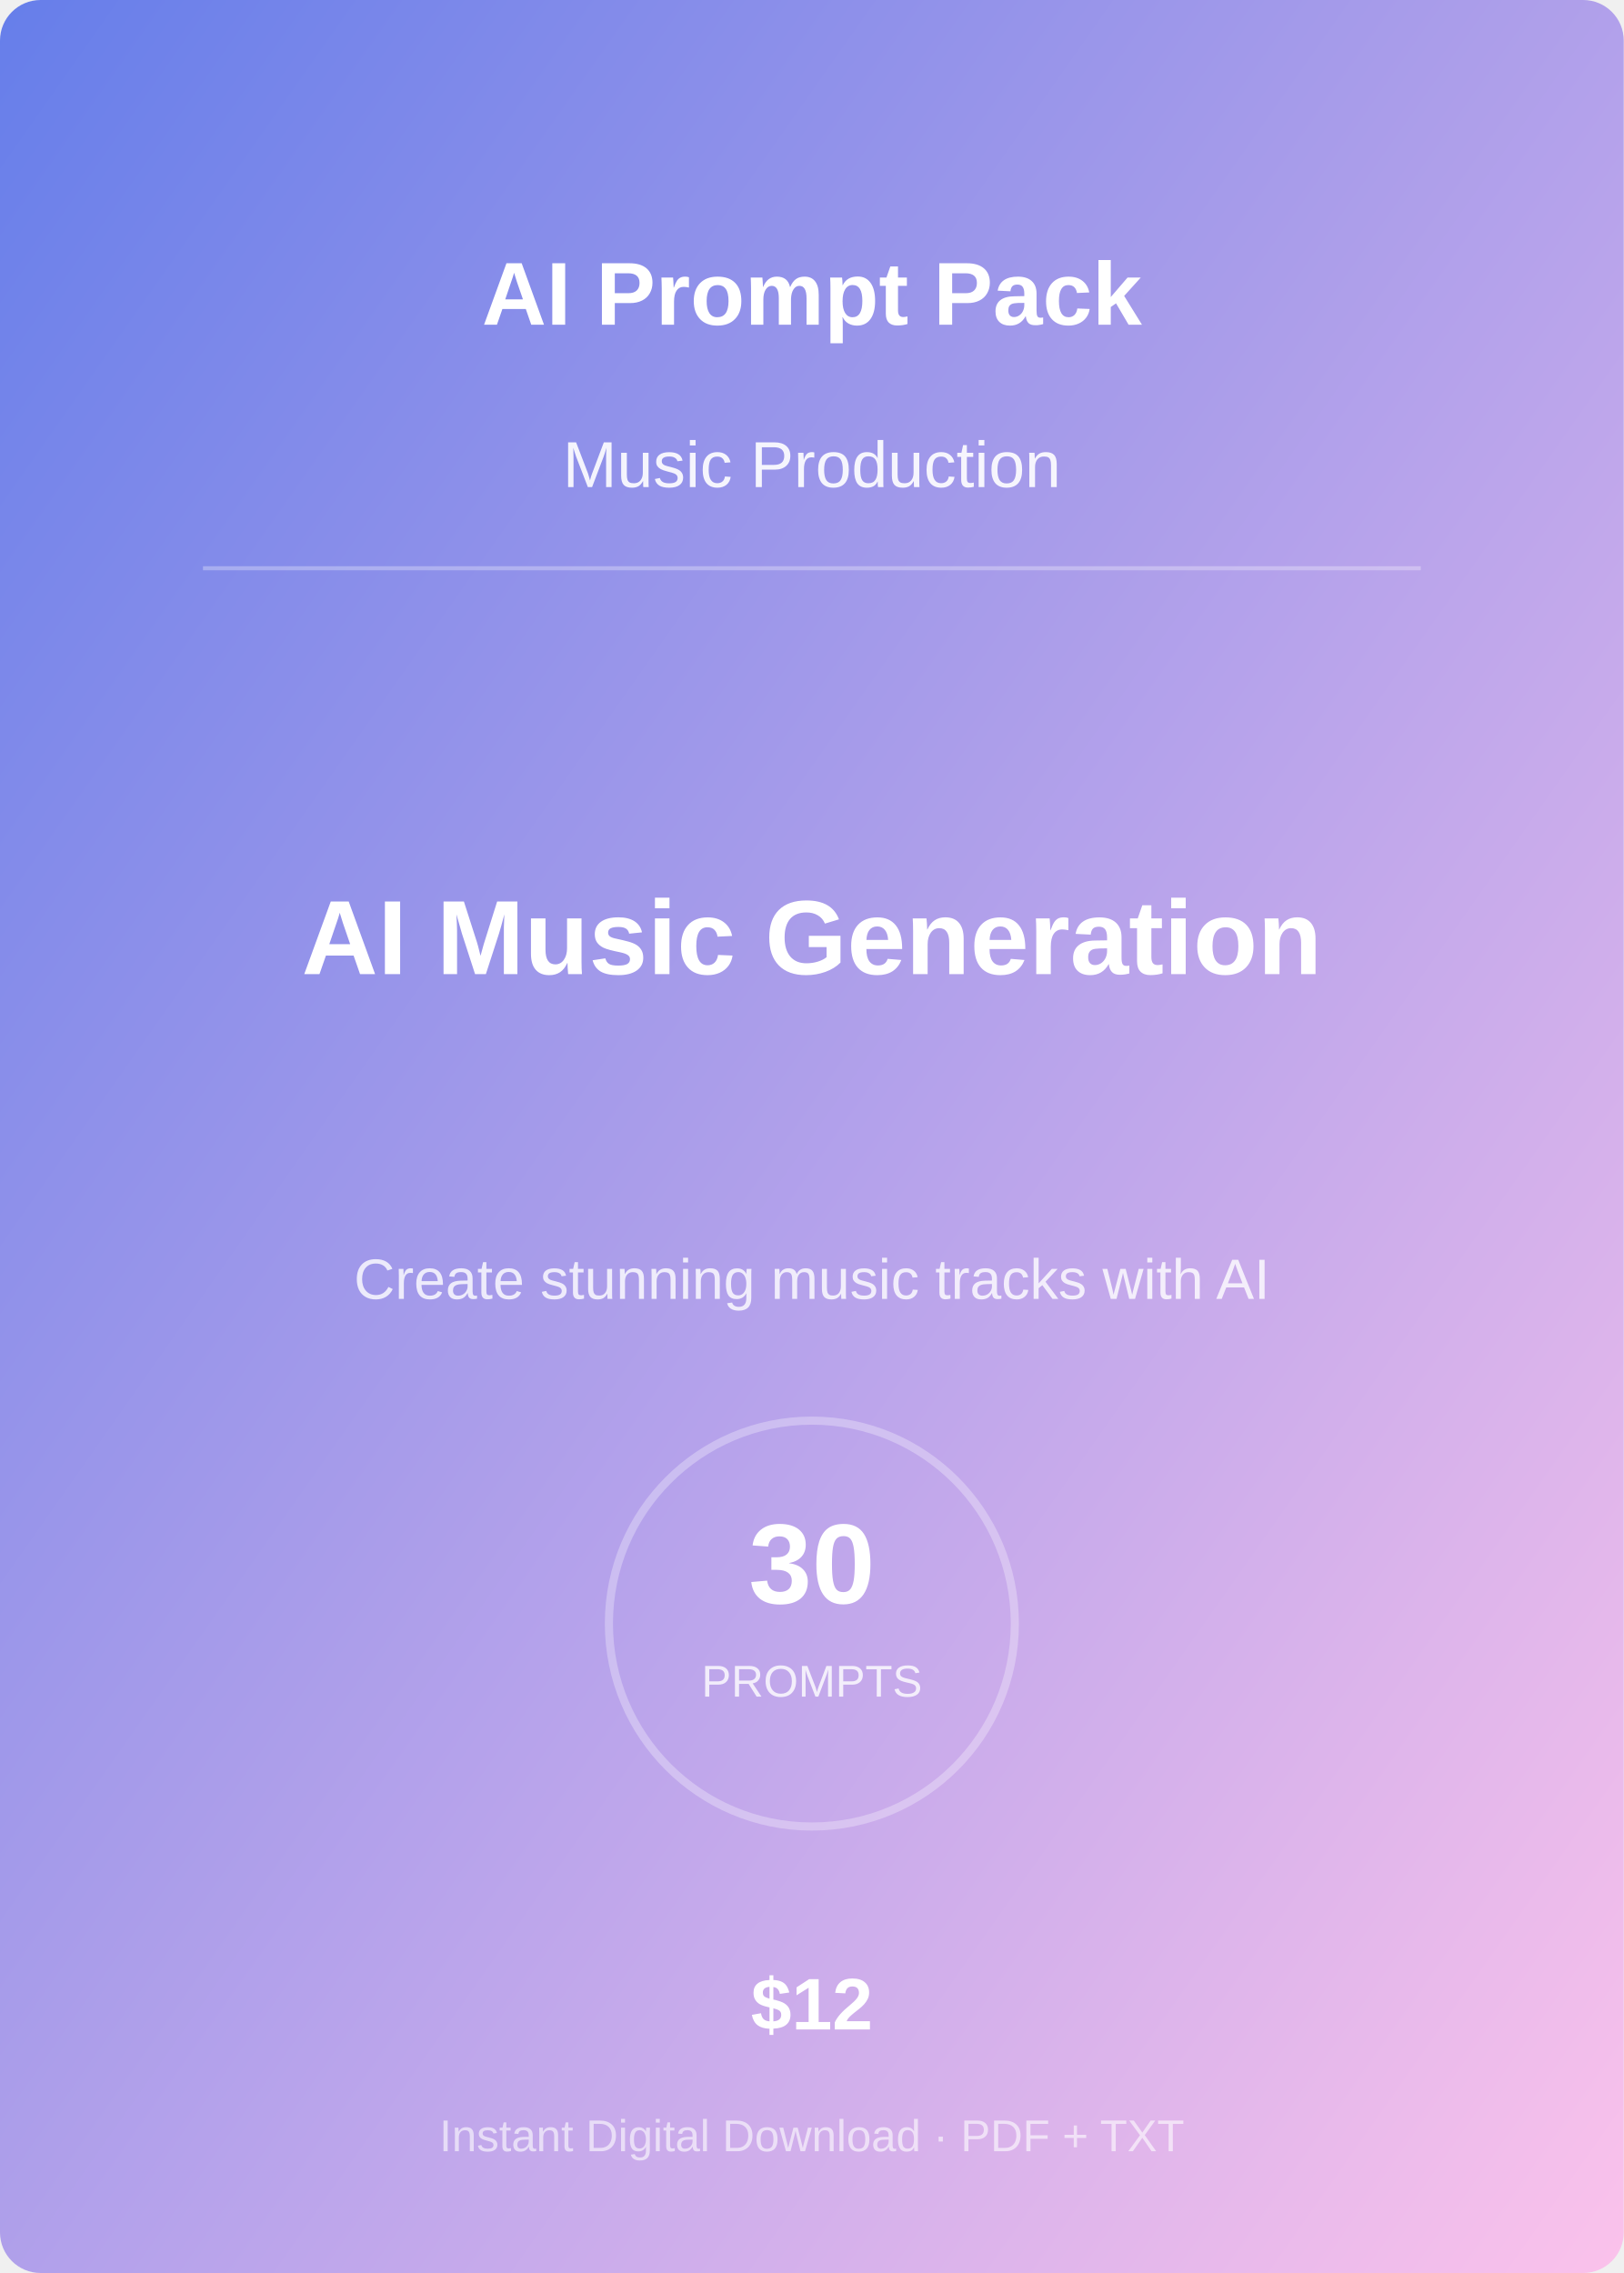
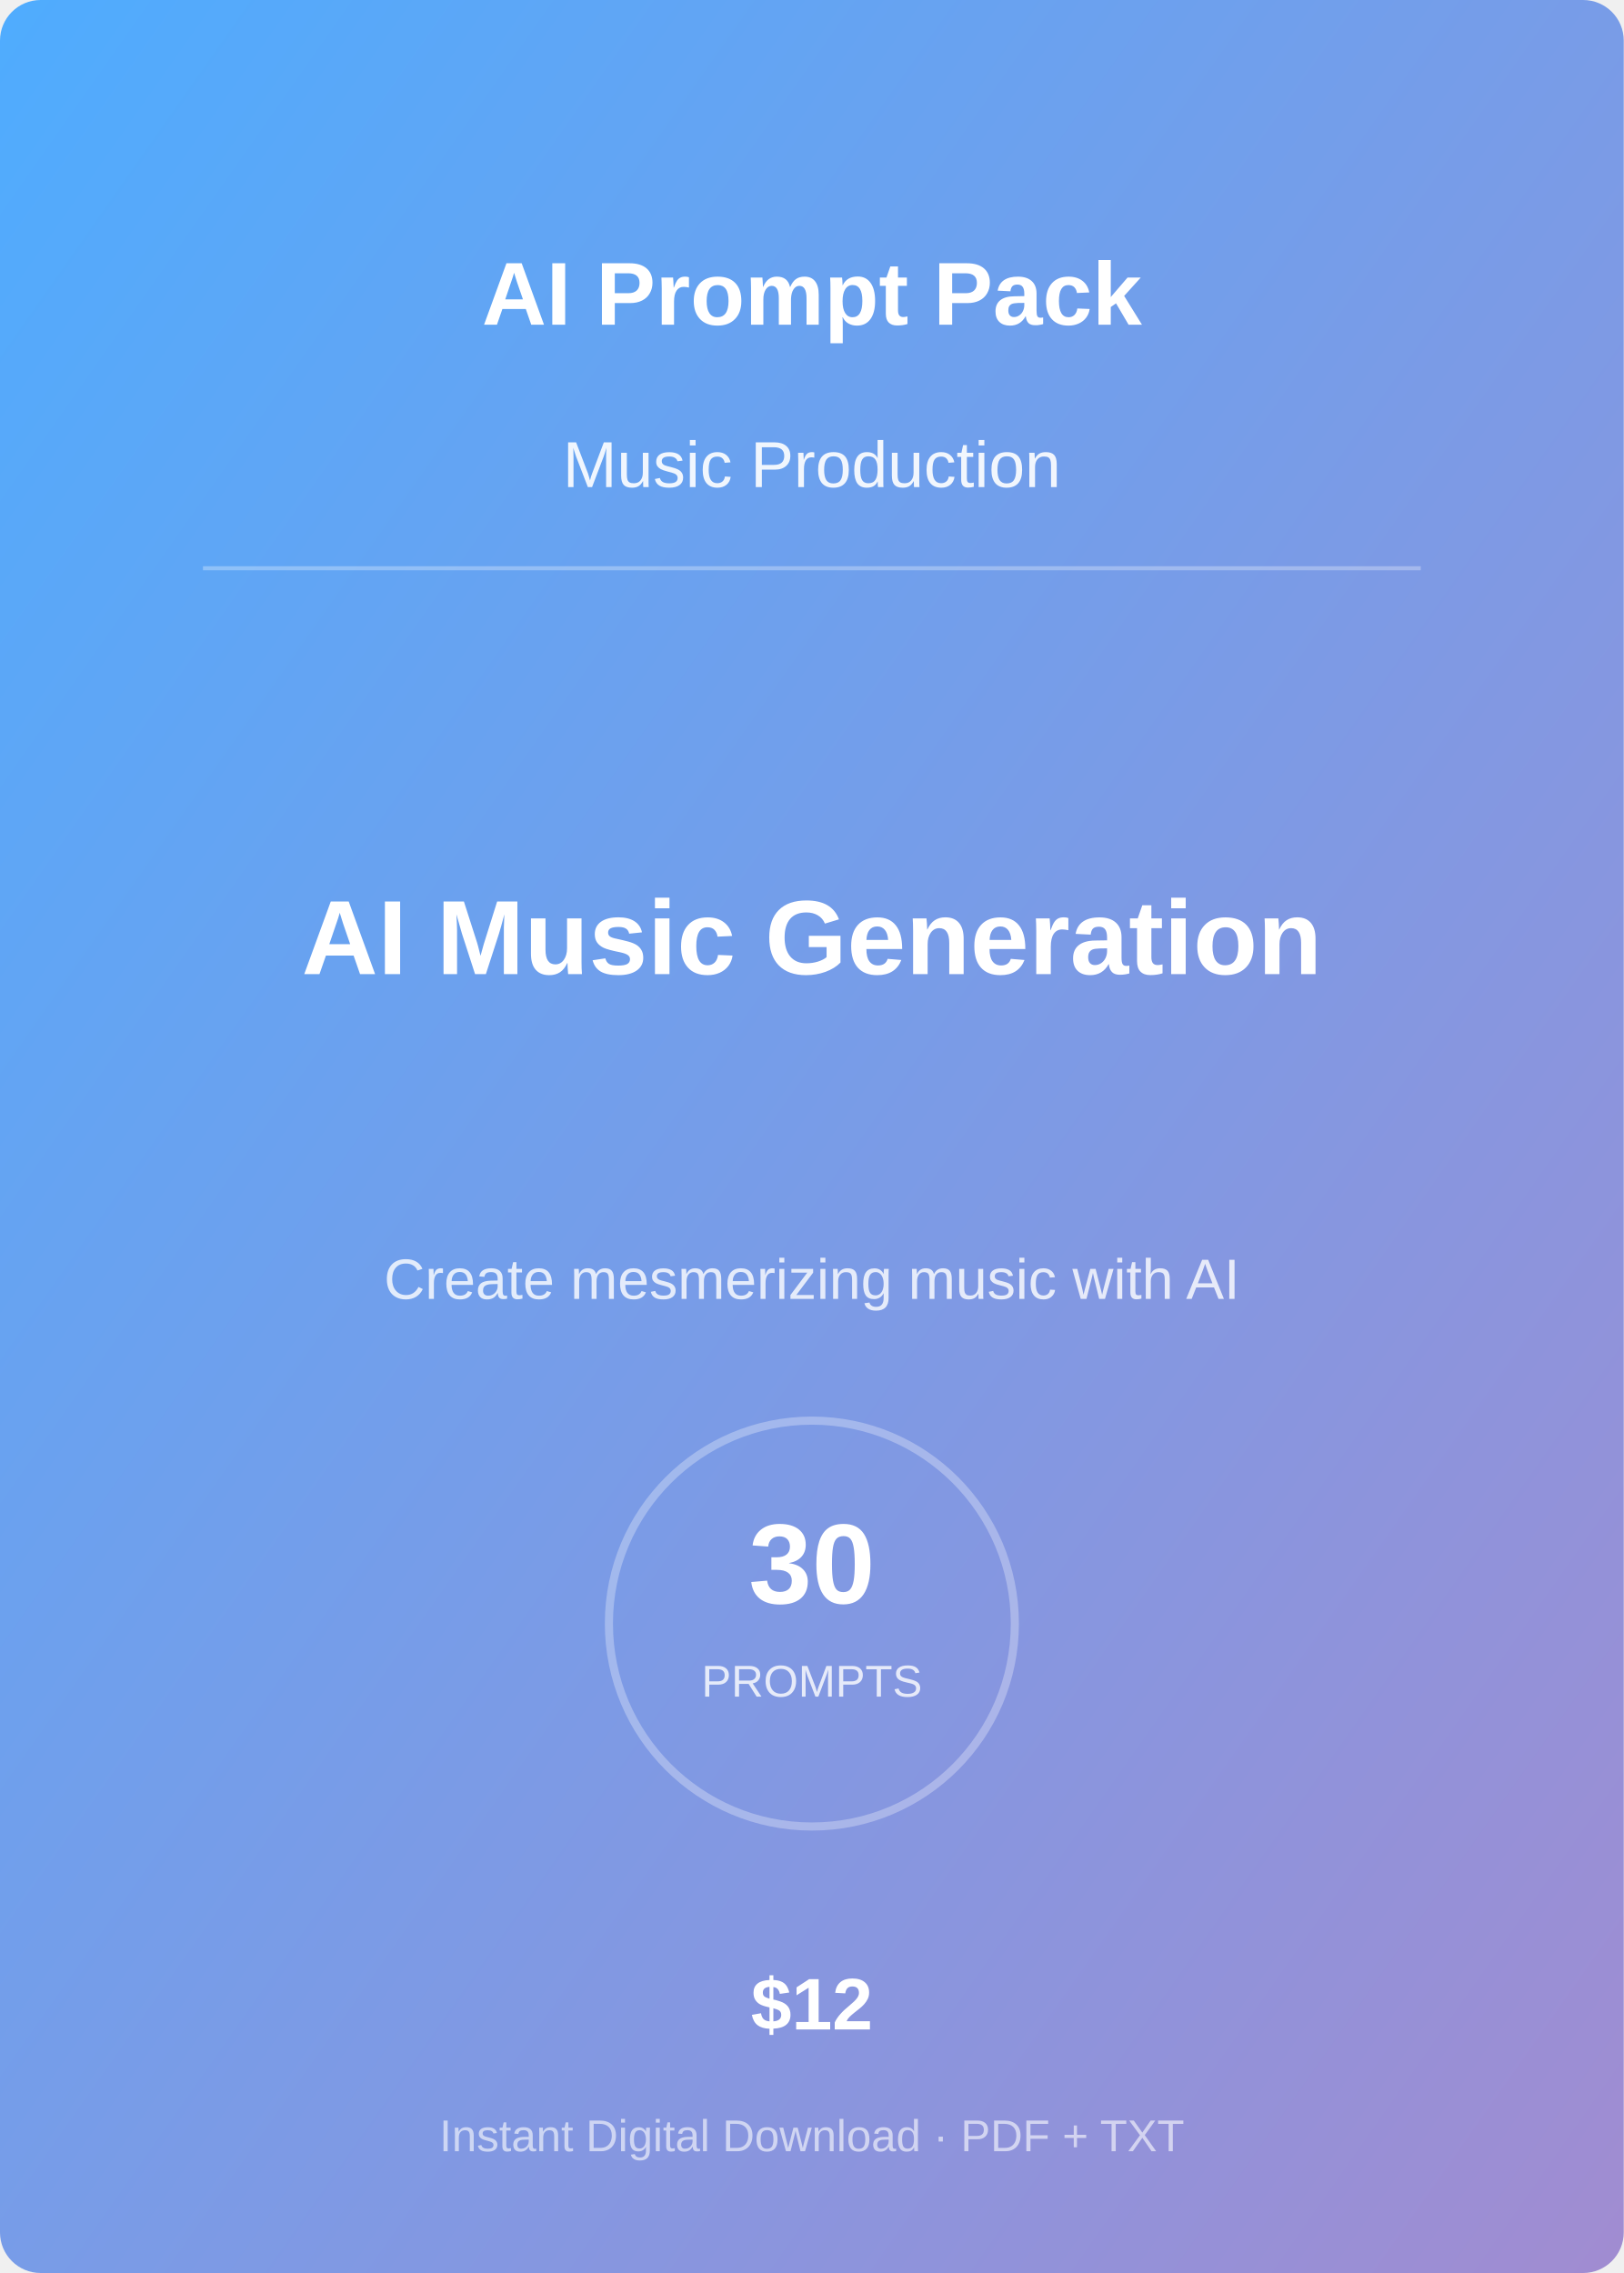
<svg xmlns="http://www.w3.org/2000/svg" viewBox="0 0 400 560">
  <defs>
    <linearGradient id="bg" x1="0%" y1="0%" x2="100%" y2="100%">
-       <stop offset="0%" style="stop-color:#667eea" />
-       <stop offset="100%" style="stop-color:#fbc2eb" />
+       <stop offset="0%" style="stop-color:#4facfe" />
+       <stop offset="100%" style="stop-color:#a18cd1" />
    </linearGradient>
  </defs>
  <rect width="400" height="560" fill="url(#bg)" rx="10" />
  <text x="200" y="80" text-anchor="middle" font-family="Arial,sans-serif" font-size="22" font-weight="bold" fill="#fff">AI Prompt Pack</text>
  <text x="200" y="120" text-anchor="middle" font-family="Arial,sans-serif" font-size="16" fill="#fff" opacity="0.9">Music Production</text>
  <line x1="50" y1="140" x2="350" y2="140" stroke="#fff" stroke-width="1" opacity="0.3" />
  <text x="200" y="240" text-anchor="middle" font-family="Arial,sans-serif" font-size="26" font-weight="bold" fill="#fff">AI Music Generation</text>
-   <text x="200" y="320" text-anchor="middle" font-family="Arial,sans-serif" font-size="14" fill="#fff" opacity="0.8">Create stunning music tracks with AI</text>
+   <text x="200" y="320" text-anchor="middle" font-family="Arial,sans-serif" font-size="14" fill="#fff" opacity="0.8">Create mesmerizing music with AI</text>
  <circle cx="200" cy="400" r="50" fill="none" stroke="#fff" stroke-width="2" opacity="0.3" />
  <text x="200" y="395" text-anchor="middle" font-family="Arial,sans-serif" font-size="28" font-weight="bold" fill="#fff">30</text>
  <text x="200" y="418" text-anchor="middle" font-family="Arial,sans-serif" font-size="11" fill="#fff" opacity="0.8">PROMPTS</text>
  <text x="200" y="500" text-anchor="middle" font-family="Arial,sans-serif" font-size="18" font-weight="bold" fill="#fff">$12</text>
  <text x="200" y="530" text-anchor="middle" font-family="Arial,sans-serif" font-size="11" fill="#fff" opacity="0.6">Instant Digital Download · PDF + TXT</text>
</svg>
